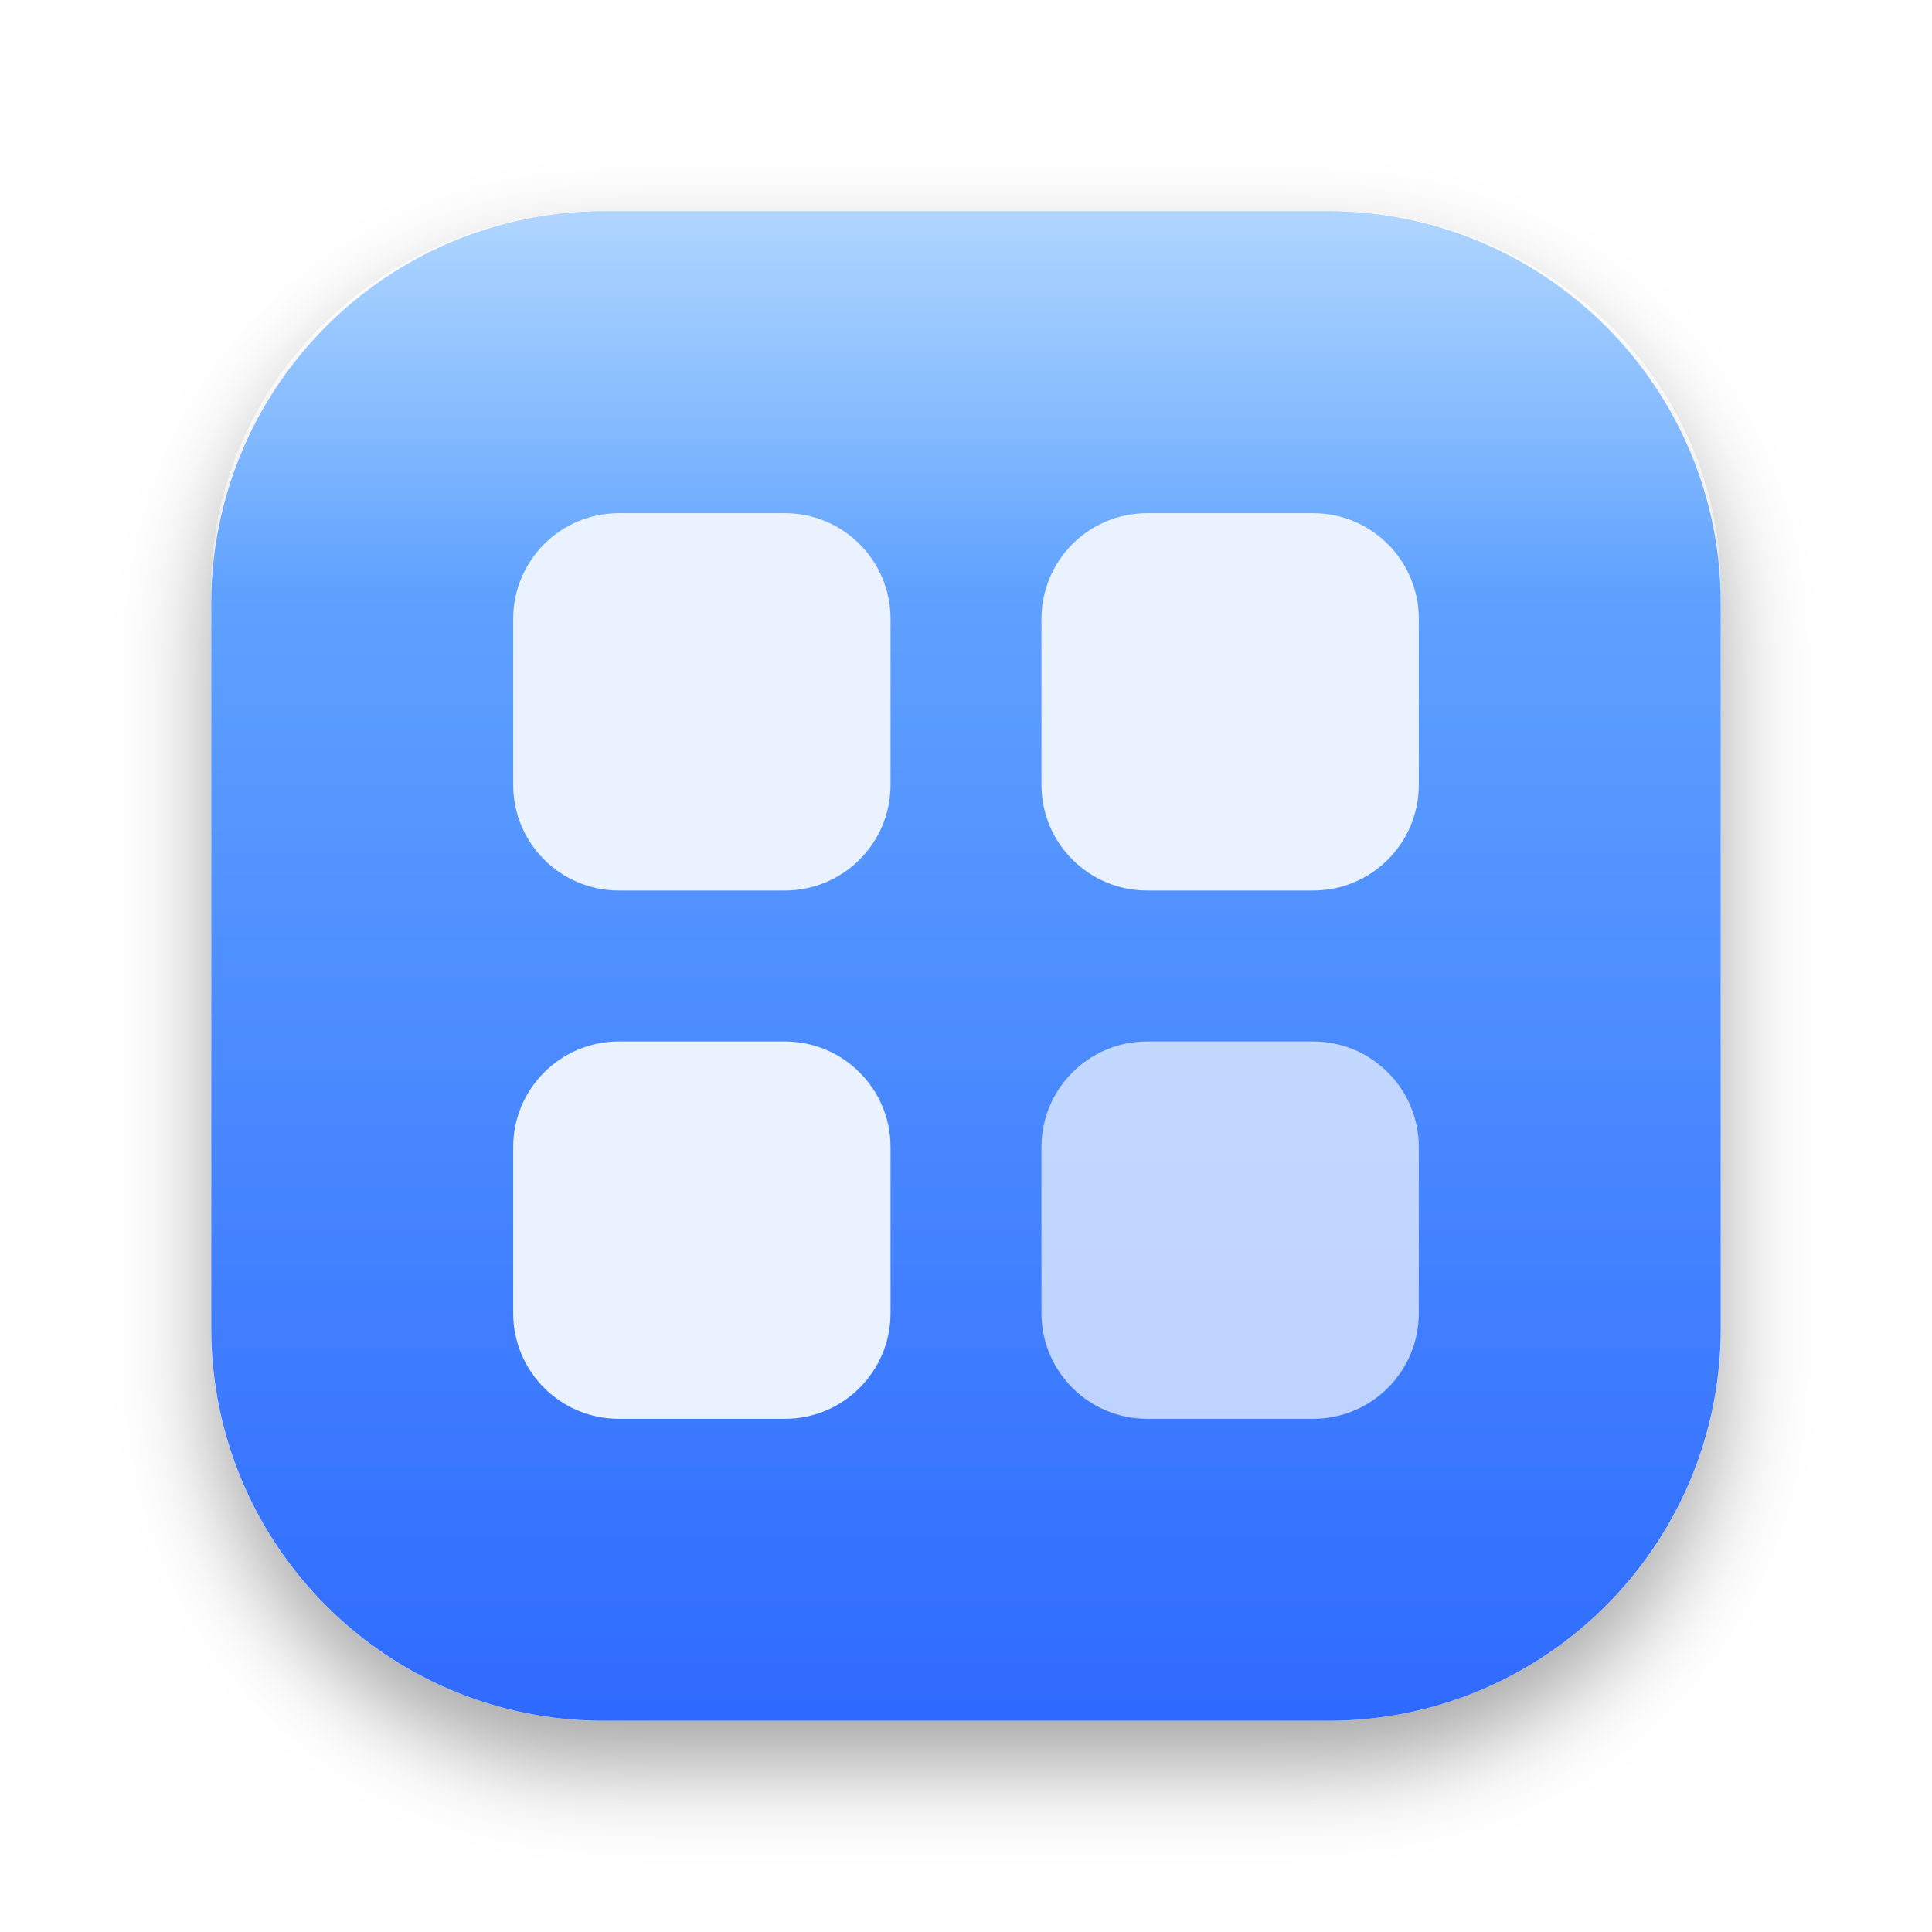
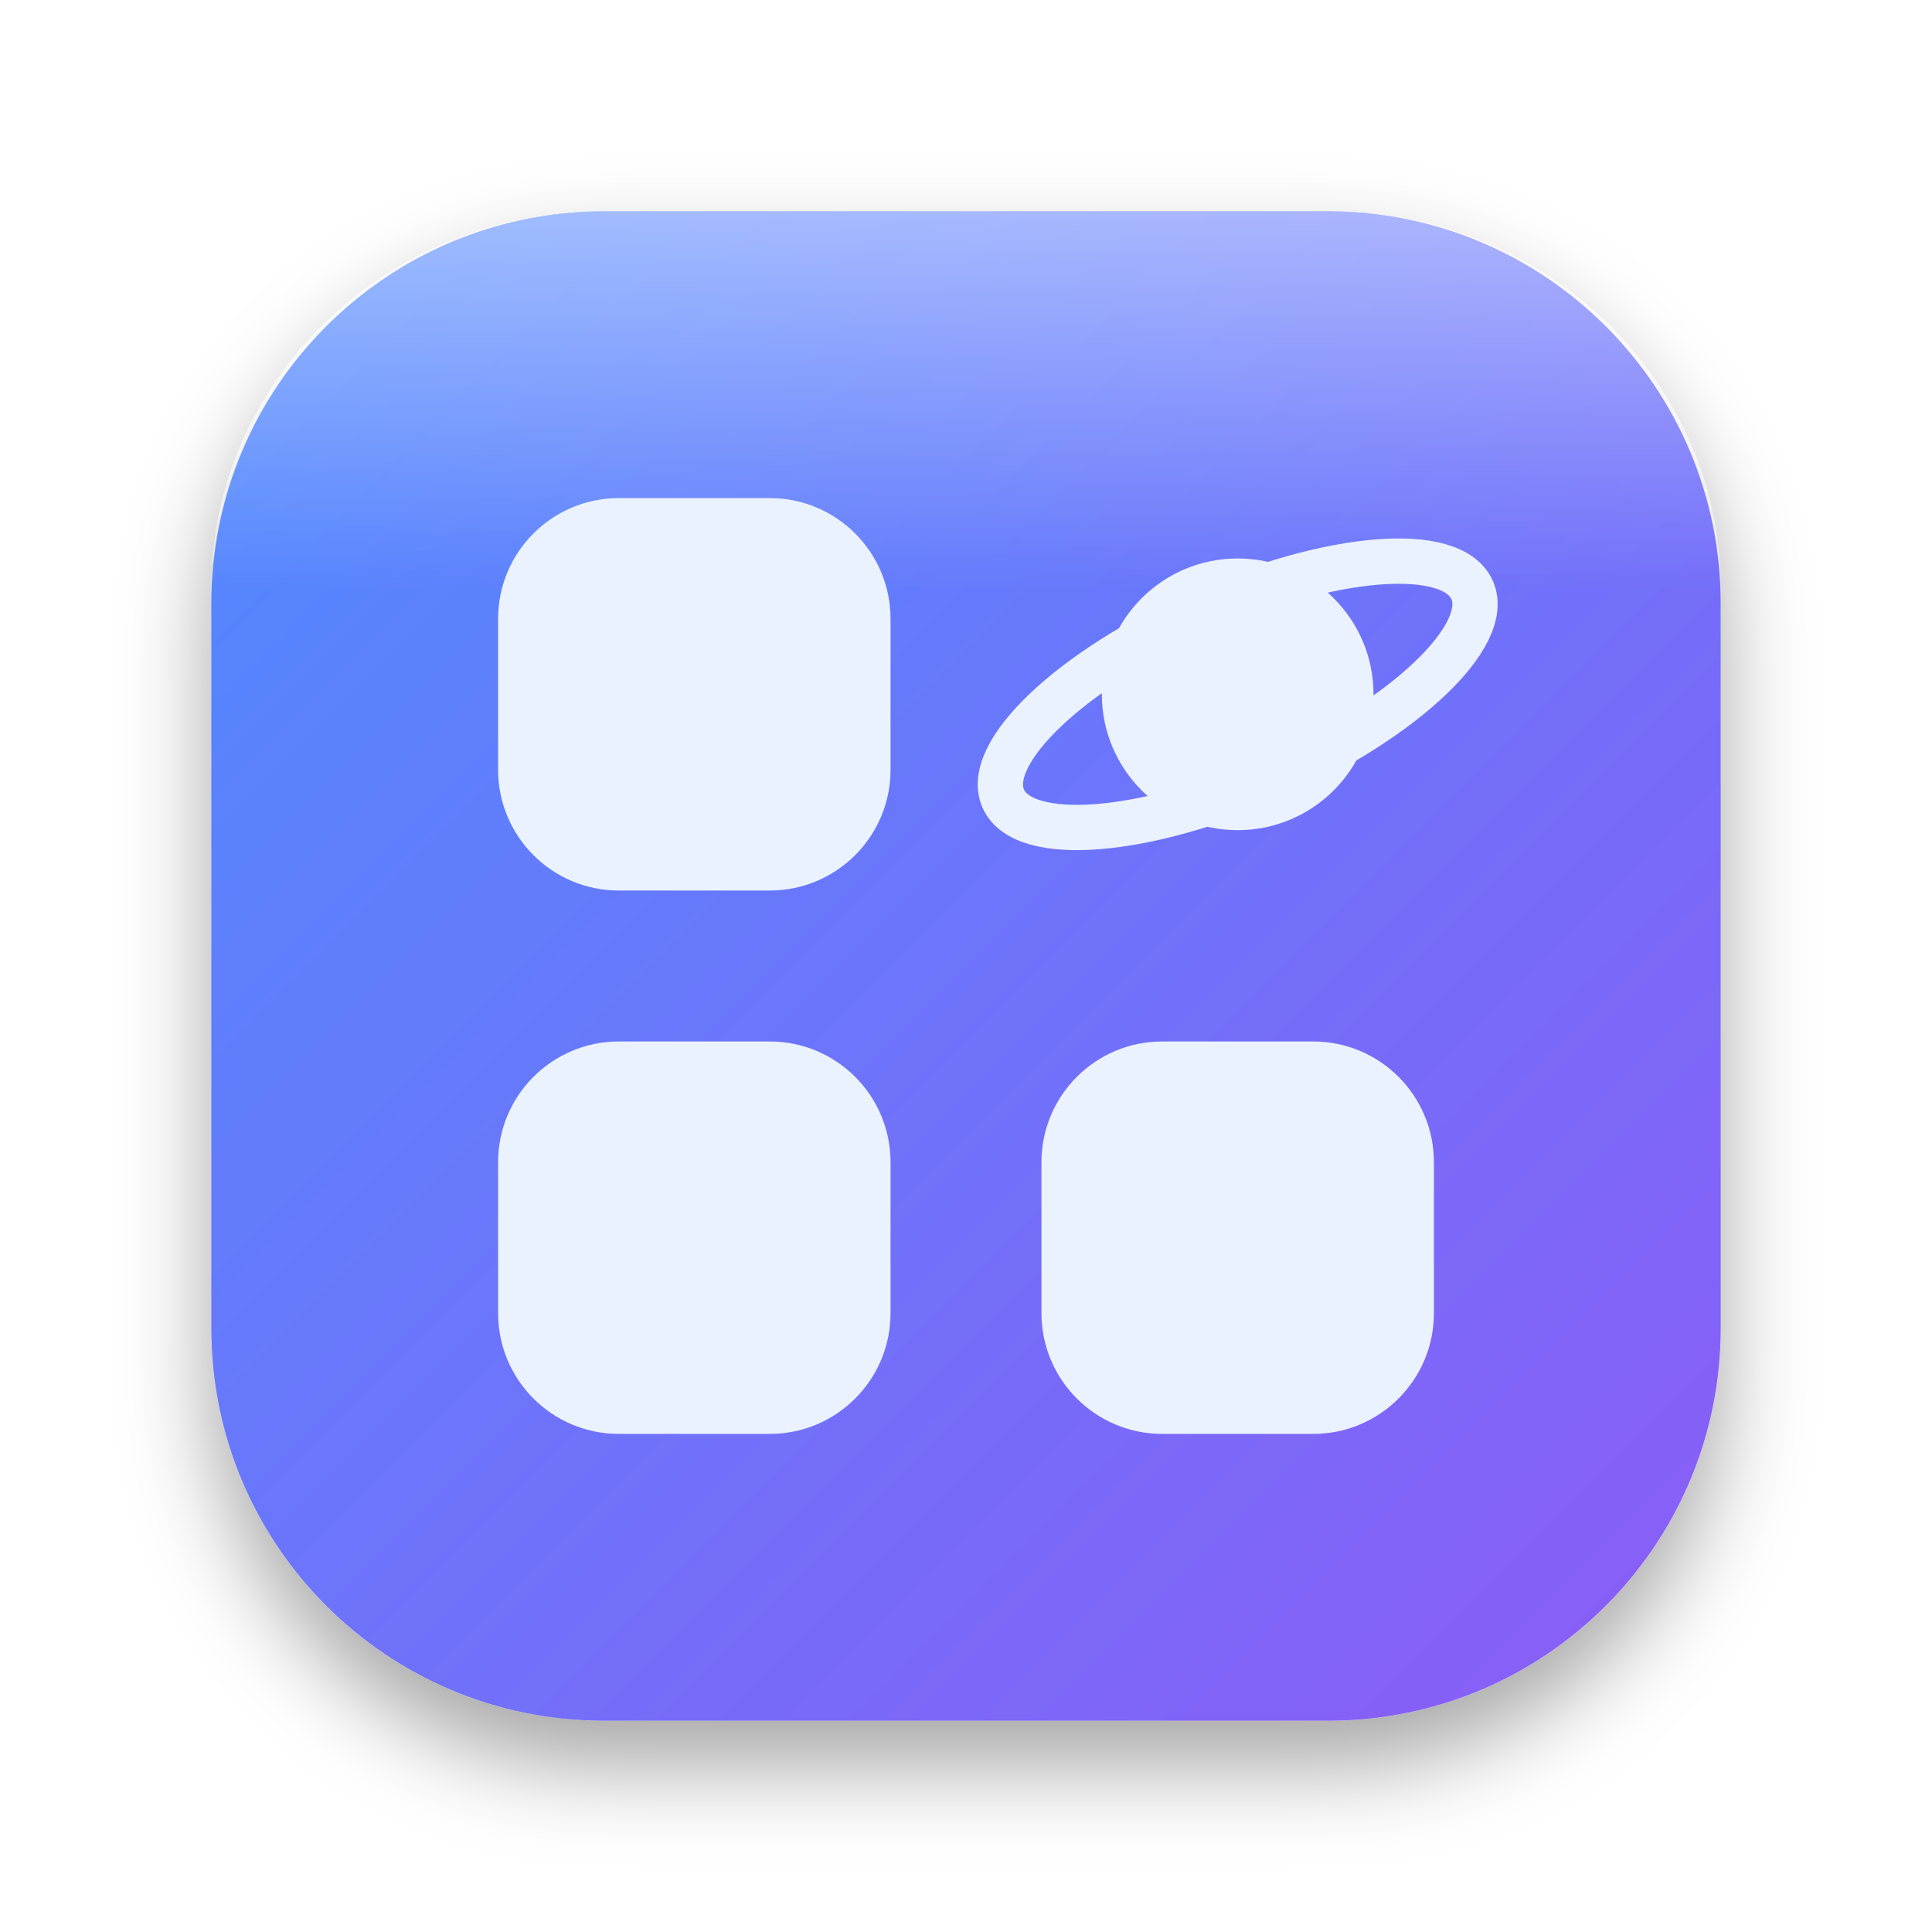
<svg xmlns="http://www.w3.org/2000/svg" viewBox="0 0 128 128">
  <defs>
    <linearGradient id="bleu" x1="0" y1="0" x2="0" y2="1">
      <stop offset="0" stop-color="#6fb3ff" />
      <stop offset="1" stop-color="#2f6bff" />
    </linearGradient>
    <linearGradient id="violet" x1="0" y1="0" x2="1" y2="1">
      <stop offset="0" stop-color="#7aa2ff" />
      <stop offset="1" stop-color="#8b5cf6" />
    </linearGradient>
    <linearGradient id="clair" x1="0" y1="0" x2="0" y2="1">
      <stop offset="0" stop-color="#eaf2ff" />
      <stop offset="1" stop-color="#9dbcff" />
    </linearGradient>
    <linearGradient id="reflet" x1="0" y1="0" x2="0" y2="1">
      <stop offset="0" stop-color="#fff" stop-opacity=".45" />
      <stop offset=".5" stop-color="#fff" stop-opacity="0" />
    </linearGradient>
+     <linearGradient id="nexus" x1="0" y1="0" x2="1" y2="1">
+       <stop offset="0" stop-color="#4f8bff" />
+       <stop offset="1" stop-color="#8b5cf6" />
+     </linearGradient>
    <filter id="ombre" x="-20%" y="-20%" width="140%" height="150%">
      <feDropShadow dx="0" dy="3" stdDeviation="3" flood-color="#000" flood-opacity=".35" />
    </filter>
  </defs>
  <g filter="url(#ombre)">
-     <rect x="14" y="14" width="100" height="100" rx="26" fill="url(#bleu)" />
+     <rect x="14" y="14" width="100" height="100" rx="26" fill="url(#nexus)" />
    <rect x="14" y="14" width="100" height="50" rx="26" fill="url(#reflet)" />
    <g fill="#eaf2ff">
-       <rect x="34" y="34" width="25" height="25" rx="7" />
-       <rect x="69" y="34" width="25" height="25" rx="7" />
-       <rect x="34" y="69" width="25" height="25" rx="7" />
-       <rect x="69" y="69" width="25" height="25" rx="7" opacity=".75" />
+       <rect x="33" y="33" width="26" height="26" rx="8" />
+       <rect x="33" y="69" width="26" height="26" rx="8" />
+       <rect x="69" y="69" width="26" height="26" rx="8" />
    </g>
+     <circle cx="82" cy="46" r="9" fill="#eaf2ff" />
+     <ellipse cx="82" cy="46" rx="17" ry="6" fill="none" stroke="#eaf2ff" stroke-width="3" transform="rotate(-24 82 46)" />
  </g>
</svg>
